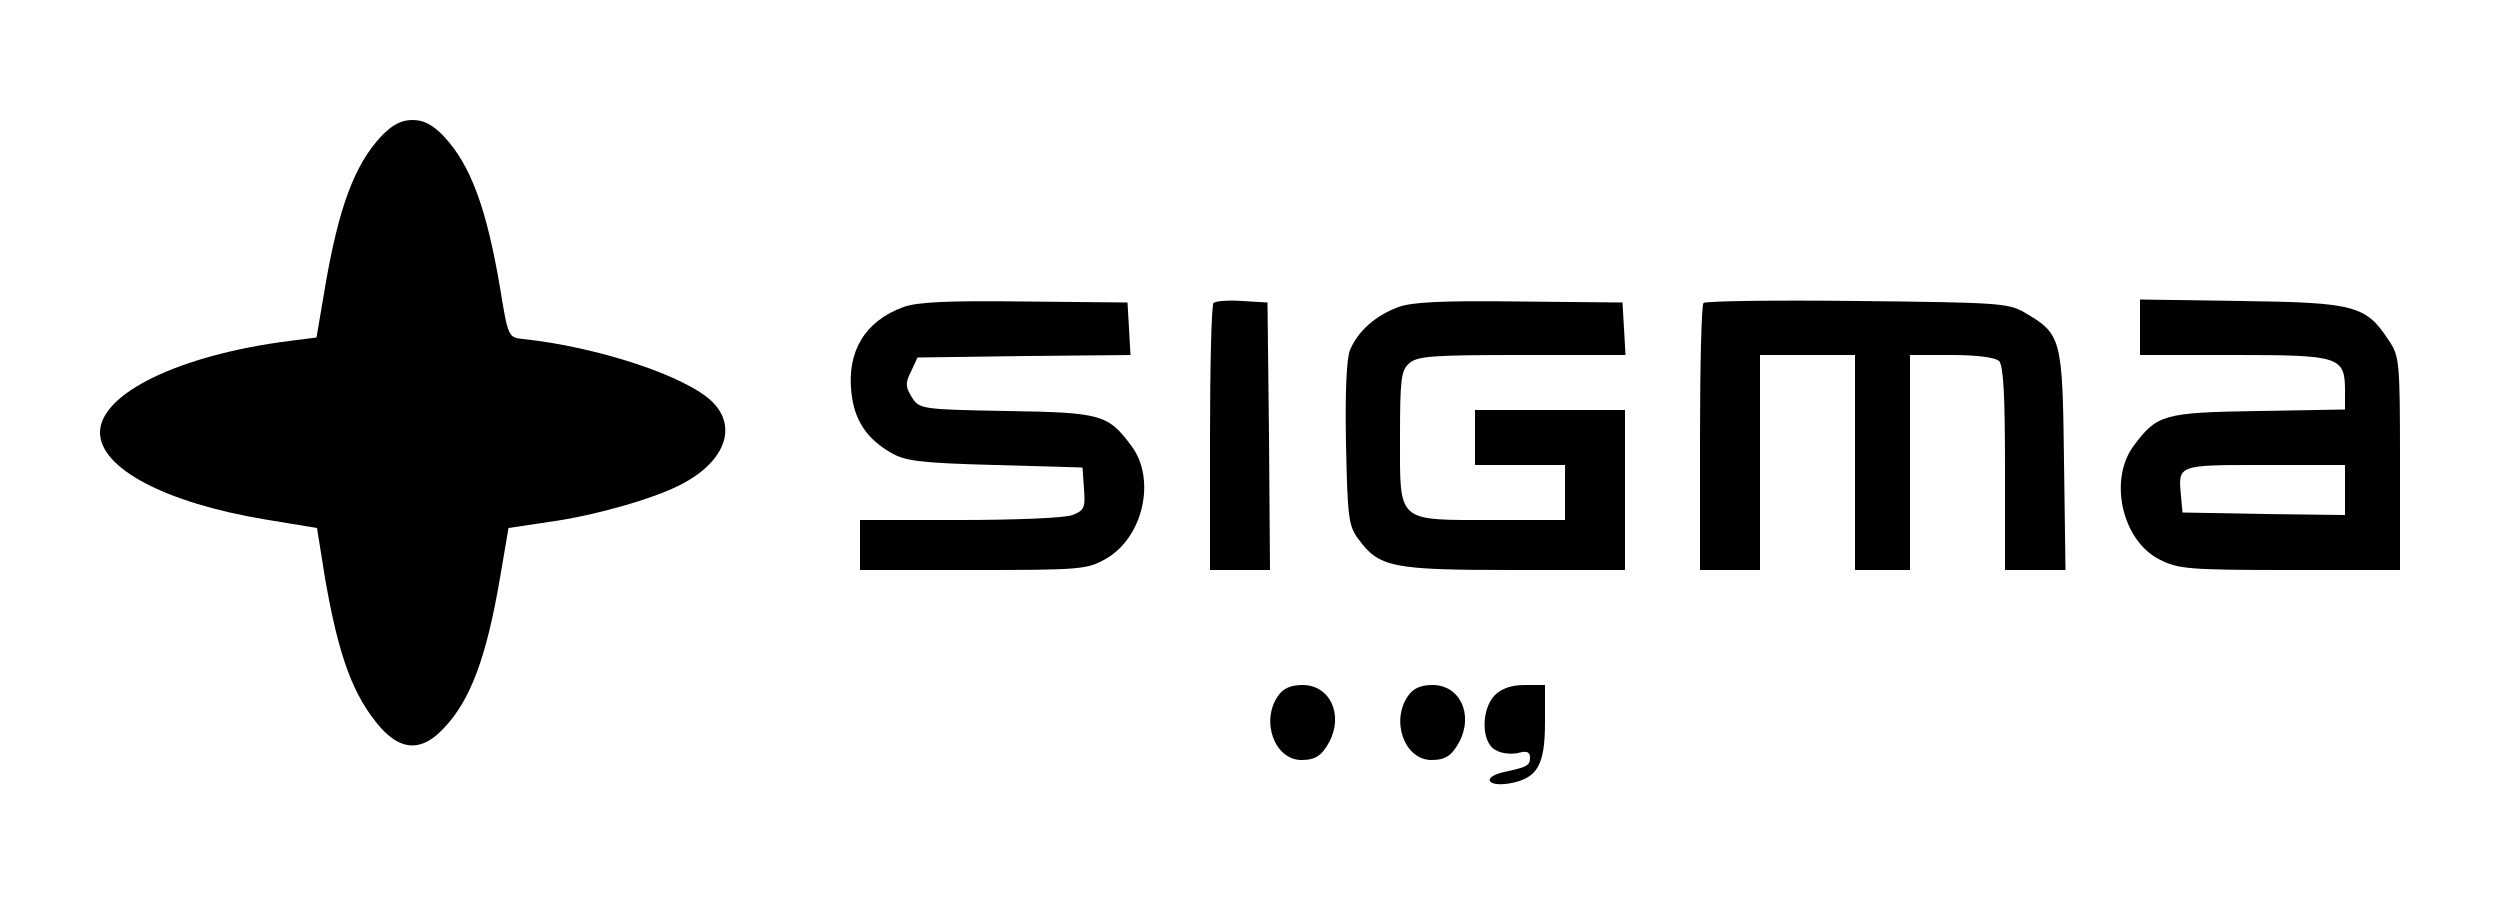
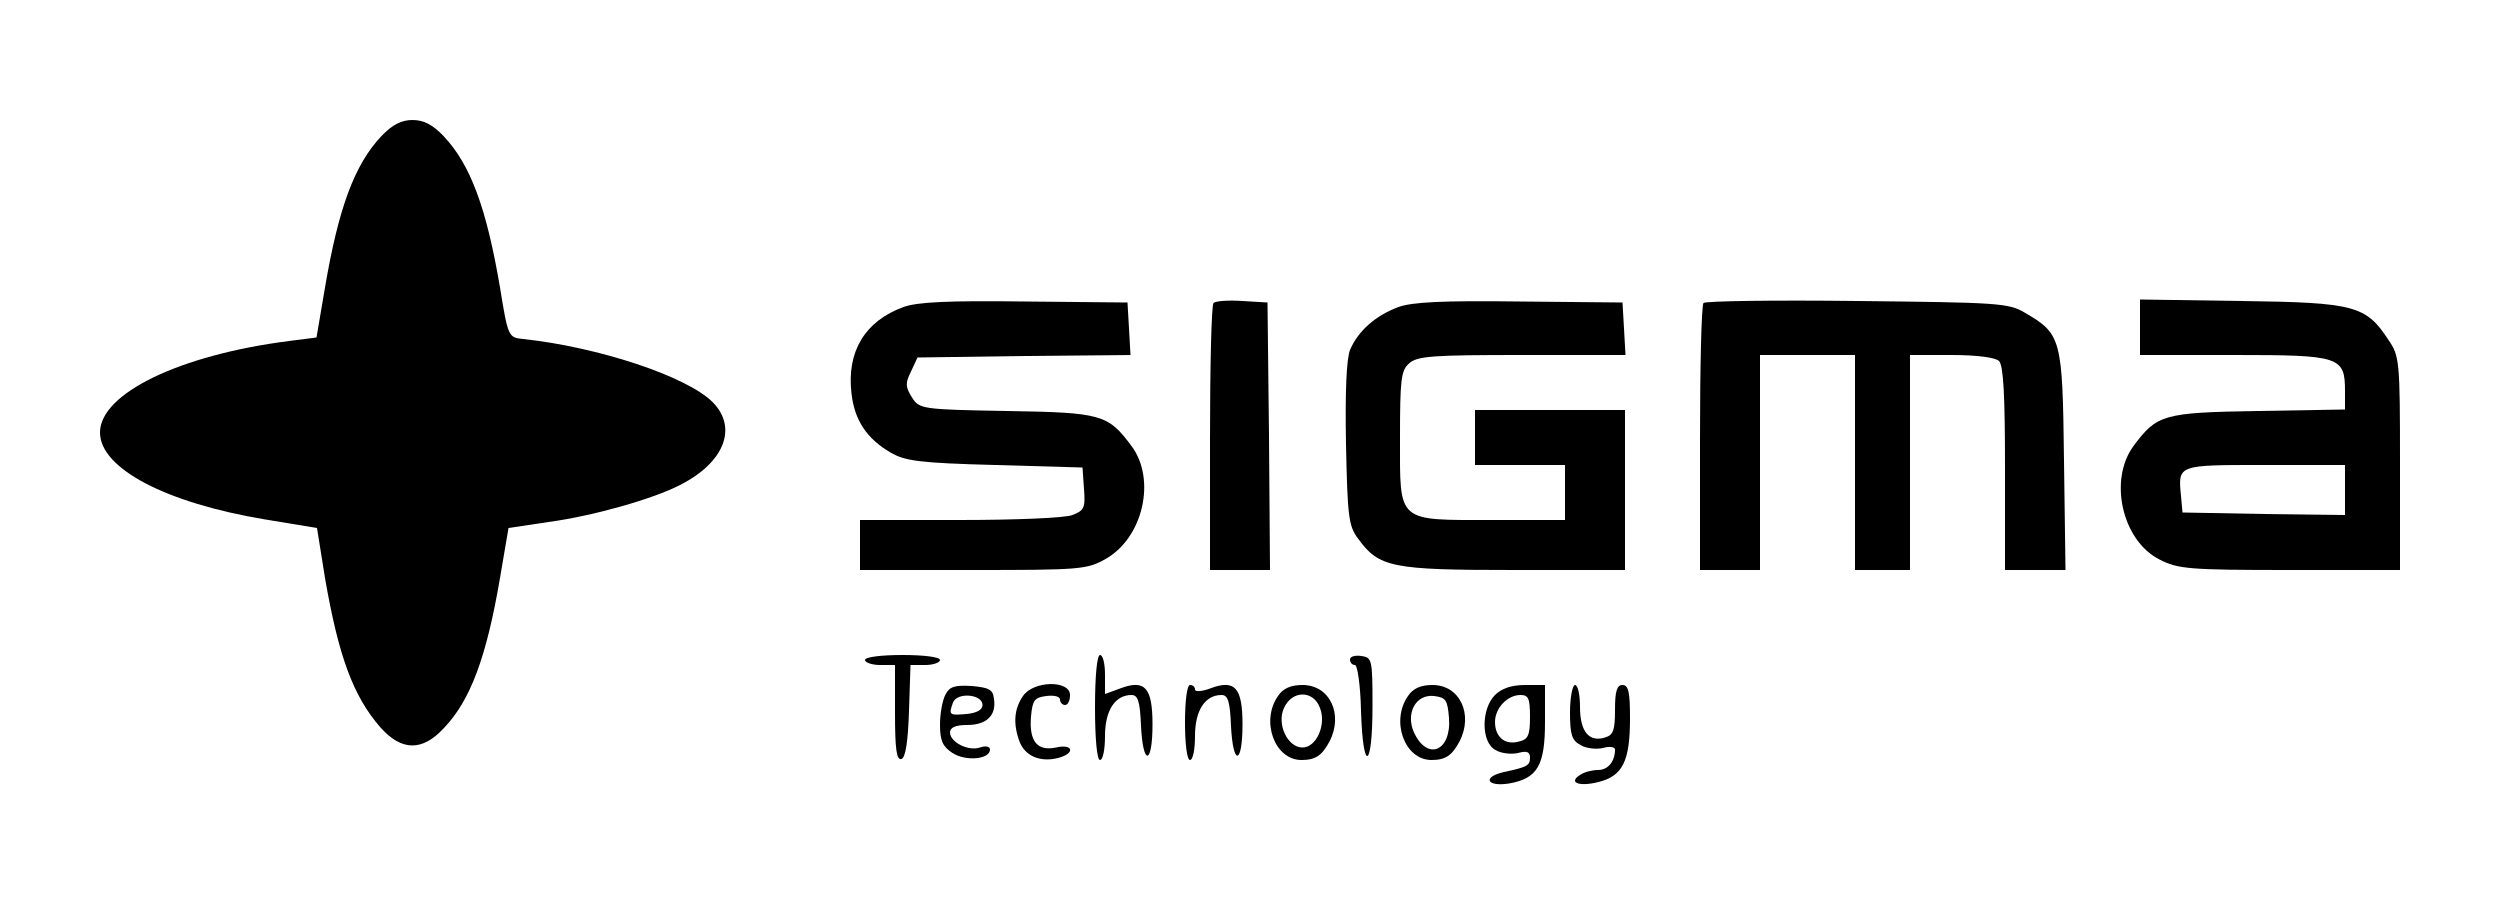
<svg xmlns="http://www.w3.org/2000/svg" version="1.0" width="500pt" height="180pt" viewBox="0 0 500 180" preserveAspectRatio="xMidYMid meet">
  <g transform="translate(0,180) scale(0.1,-0.1)" fill="#000000" stroke="none">
    <path d="M763 1528 c-54 -57 -86 -144 -113 -303 l-17 -100 -55 -7 c-219 -28 -378 -105 -378 -183 0 -72 132 -141 331 -174 l103 -17 16 -100 c27 -156 56 -236 111 -299 42 -47 83 -48 126 -2 54 56 86 143 113 301 l17 100 80 12 c89 12 209 46 263 74 89 45 116 115 65 166 -51 51 -228 110 -379 126 -29 3 -30 4 -46 103 -27 159 -59 246 -113 303 -22 23 -40 32 -62 32 -22 0 -40 -9 -62 -32z" />
    <path d="M1807 1186 c-77 -28 -114 -89 -104 -173 6 -53 30 -90 78 -118 29 -17 58 -21 209 -25 l175 -5 3 -43 c3 -38 0 -43 -23 -52 -14 -6 -116 -10 -226 -10 l-199 0 0 -50 0 -50 226 0 c214 0 228 1 265 22 75 42 102 159 52 226 -47 63 -59 67 -249 70 -171 3 -175 4 -190 27 -13 21 -14 28 -2 52 l13 28 213 3 213 2 -3 53 -3 52 -205 2 c-154 2 -215 -1 -243 -11z" />
    <path d="M2427 1194 c-4 -4 -7 -126 -7 -271 l0 -263 60 0 60 0 -2 268 -3 267 -50 3 c-28 2 -54 0 -58 -4z" />
    <path d="M2797 1186 c-46 -17 -81 -48 -97 -86 -7 -18 -10 -83 -8 -188 3 -144 5 -164 24 -189 42 -58 67 -63 312 -63 l222 0 0 160 0 160 -150 0 -150 0 0 -55 0 -55 90 0 90 0 0 -55 0 -55 -143 0 c-195 0 -187 -7 -187 164 0 116 2 135 18 149 16 15 47 17 226 17 l207 0 -3 53 -3 52 -205 2 c-154 2 -215 -1 -243 -11z" />
    <path d="M3407 1194 c-4 -4 -7 -126 -7 -271 l0 -263 60 0 60 0 0 215 0 215 95 0 95 0 0 -215 0 -215 55 0 55 0 0 215 0 215 83 0 c51 0 88 -5 95 -12 9 -9 12 -70 12 -215 l0 -203 61 0 60 0 -3 219 c-3 245 -5 253 -79 296 -32 19 -55 20 -334 23 -165 2 -304 0 -308 -4z" />
    <path d="M4280 1146 l0 -56 188 0 c213 0 222 -3 222 -73 l0 -36 -174 -3 c-190 -3 -202 -7 -249 -70 -50 -68 -23 -189 52 -227 37 -19 58 -21 261 -21 l220 0 0 214 c0 204 -1 214 -23 246 -45 69 -68 75 -294 78 l-203 3 0 -55z m410 -326 l0 -50 -162 2 -163 3 -3 33 c-6 63 -8 62 168 62 l160 0 0 -50z" />
-     <path d="M2556 408 c-35 -50 -7 -128 47 -128 28 0 41 9 56 37 28 54 1 113 -54 113 -24 0 -39 -7 -49 -22z" />
-     <path d="M2816 408 c-35 -50 -7 -128 47 -128 28 0 41 9 56 37 28 54 1 113 -54 113 -24 0 -39 -7 -49 -22z" />
-     <path d="M2990 410 c-28 -28 -28 -95 1 -110 11 -7 32 -9 45 -6 18 5 24 2 24 -9 0 -16 -5 -19 -52 -29 -44 -10 -35 -30 10 -23 57 10 72 36 72 123 l0 74 -40 0 c-27 0 -47 -7 -60 -20z" />
+     <path d="M1730 480 c0 -5 14 -10 30 -10 l30 0 0 -96 c0 -72 3 -95 13 -92 8 3 13 34 15 96 l3 92 29 0 c17 0 30 5 30 10 0 6 -32 10 -75 10 -43 0 -75 -4 -75 -10z" />
+     <path d="M2190 385 c0 -63 4 -105 10 -105 6 0 10 22 10 48 0 51 20 82 53 82 13 0 17 -13 19 -62 4 -81 23 -78 23 3 0 74 -15 91 -65 72 l-30 -11 0 39 c0 21 -4 39 -10 39 -6 0 -10 -42 -10 -105z" />
+     <path d="M2700 481 c0 -6 4 -11 10 -11 5 0 11 -42 12 -92 4 -126 23 -117 23 10 0 93 -1 97 -22 100 -13 2 -23 -1 -23 -7z" />
+     <path d="M1891 411 c-6 -11 -11 -38 -11 -60 0 -32 5 -44 25 -57 26 -17 75 -13 75 7 0 6 -9 8 -20 4 -24 -8 -60 11 -60 30 0 10 11 15 34 15 39 0 59 19 54 52 -2 19 -10 23 -45 26 -33 2 -44 -1 -52 -17z m74 -21 c0 -10 -12 -16 -32 -18 -35 -3 -36 -2 -27 23 8 21 59 17 59 -5z" />
+     <path d="M2046 408 c-18 -26 -20 -56 -7 -91 11 -29 41 -42 77 -33 35 9 31 29 -4 21 -38 -8 -54 13 -50 62 3 33 7 38 31 41 15 2 27 -1 27 -7 0 -6 5 -11 10 -11 6 0 10 9 10 20 0 30 -73 29 -94 -2z" />
+     <path d="M2370 355 c0 -43 4 -75 10 -75 6 0 10 22 10 48 0 51 20 82 53 82 13 0 17 -13 19 -62 4 -81 23 -78 23 3 0 74 -15 91 -65 72 -16 -6 -30 -7 -30 -2 0 5 -4 9 -10 9 -6 0 -10 -32 -10 -75z" />
+     <path d="M2556 408 c-35 -50 -7 -128 47 -128 28 0 41 9 56 37 28 54 1 113 -54 113 -24 0 -39 -7 -49 -22z m84 -24 c13 -33 -7 -79 -35 -79 -30 0 -52 47 -37 79 16 36 59 36 72 0z" />
+     <path d="M2816 408 c-35 -50 -7 -128 47 -128 28 0 41 9 56 37 28 54 1 113 -54 113 -24 0 -39 -7 -49 -22z m82 -44 c5 -66 -43 -87 -70 -29 -17 38 3 77 40 73 24 -3 27 -8 30 -44z" />
+     <path d="M2990 410 c-28 -28 -28 -95 1 -110 11 -7 32 -9 45 -6 18 5 24 2 24 -9 0 -16 -5 -19 -52 -29 -44 -10 -35 -30 10 -23 57 10 72 36 72 123 l0 74 -40 0 c-27 0 -47 -7 -60 -20z m70 -44 c0 -37 -4 -45 -22 -49 -28 -8 -48 9 -48 39 0 28 25 54 51 54 16 0 19 -7 19 -44z" />
+     <path d="M3140 375 c0 -45 4 -56 21 -65 11 -7 32 -9 45 -6 13 4 24 2 24 -3 0 -24 -14 -41 -34 -41 -11 0 -28 -4 -36 -10 -24 -15 -2 -24 37 -14 48 12 63 41 63 127 0 53 -3 67 -15 67 -11 0 -15 -12 -15 -49 0 -41 -3 -51 -20 -56 -32 -10 -50 12 -50 61 0 24 -4 44 -10 44 -5 0 -10 -25 -10 -55z" />
  </g>
</svg>
